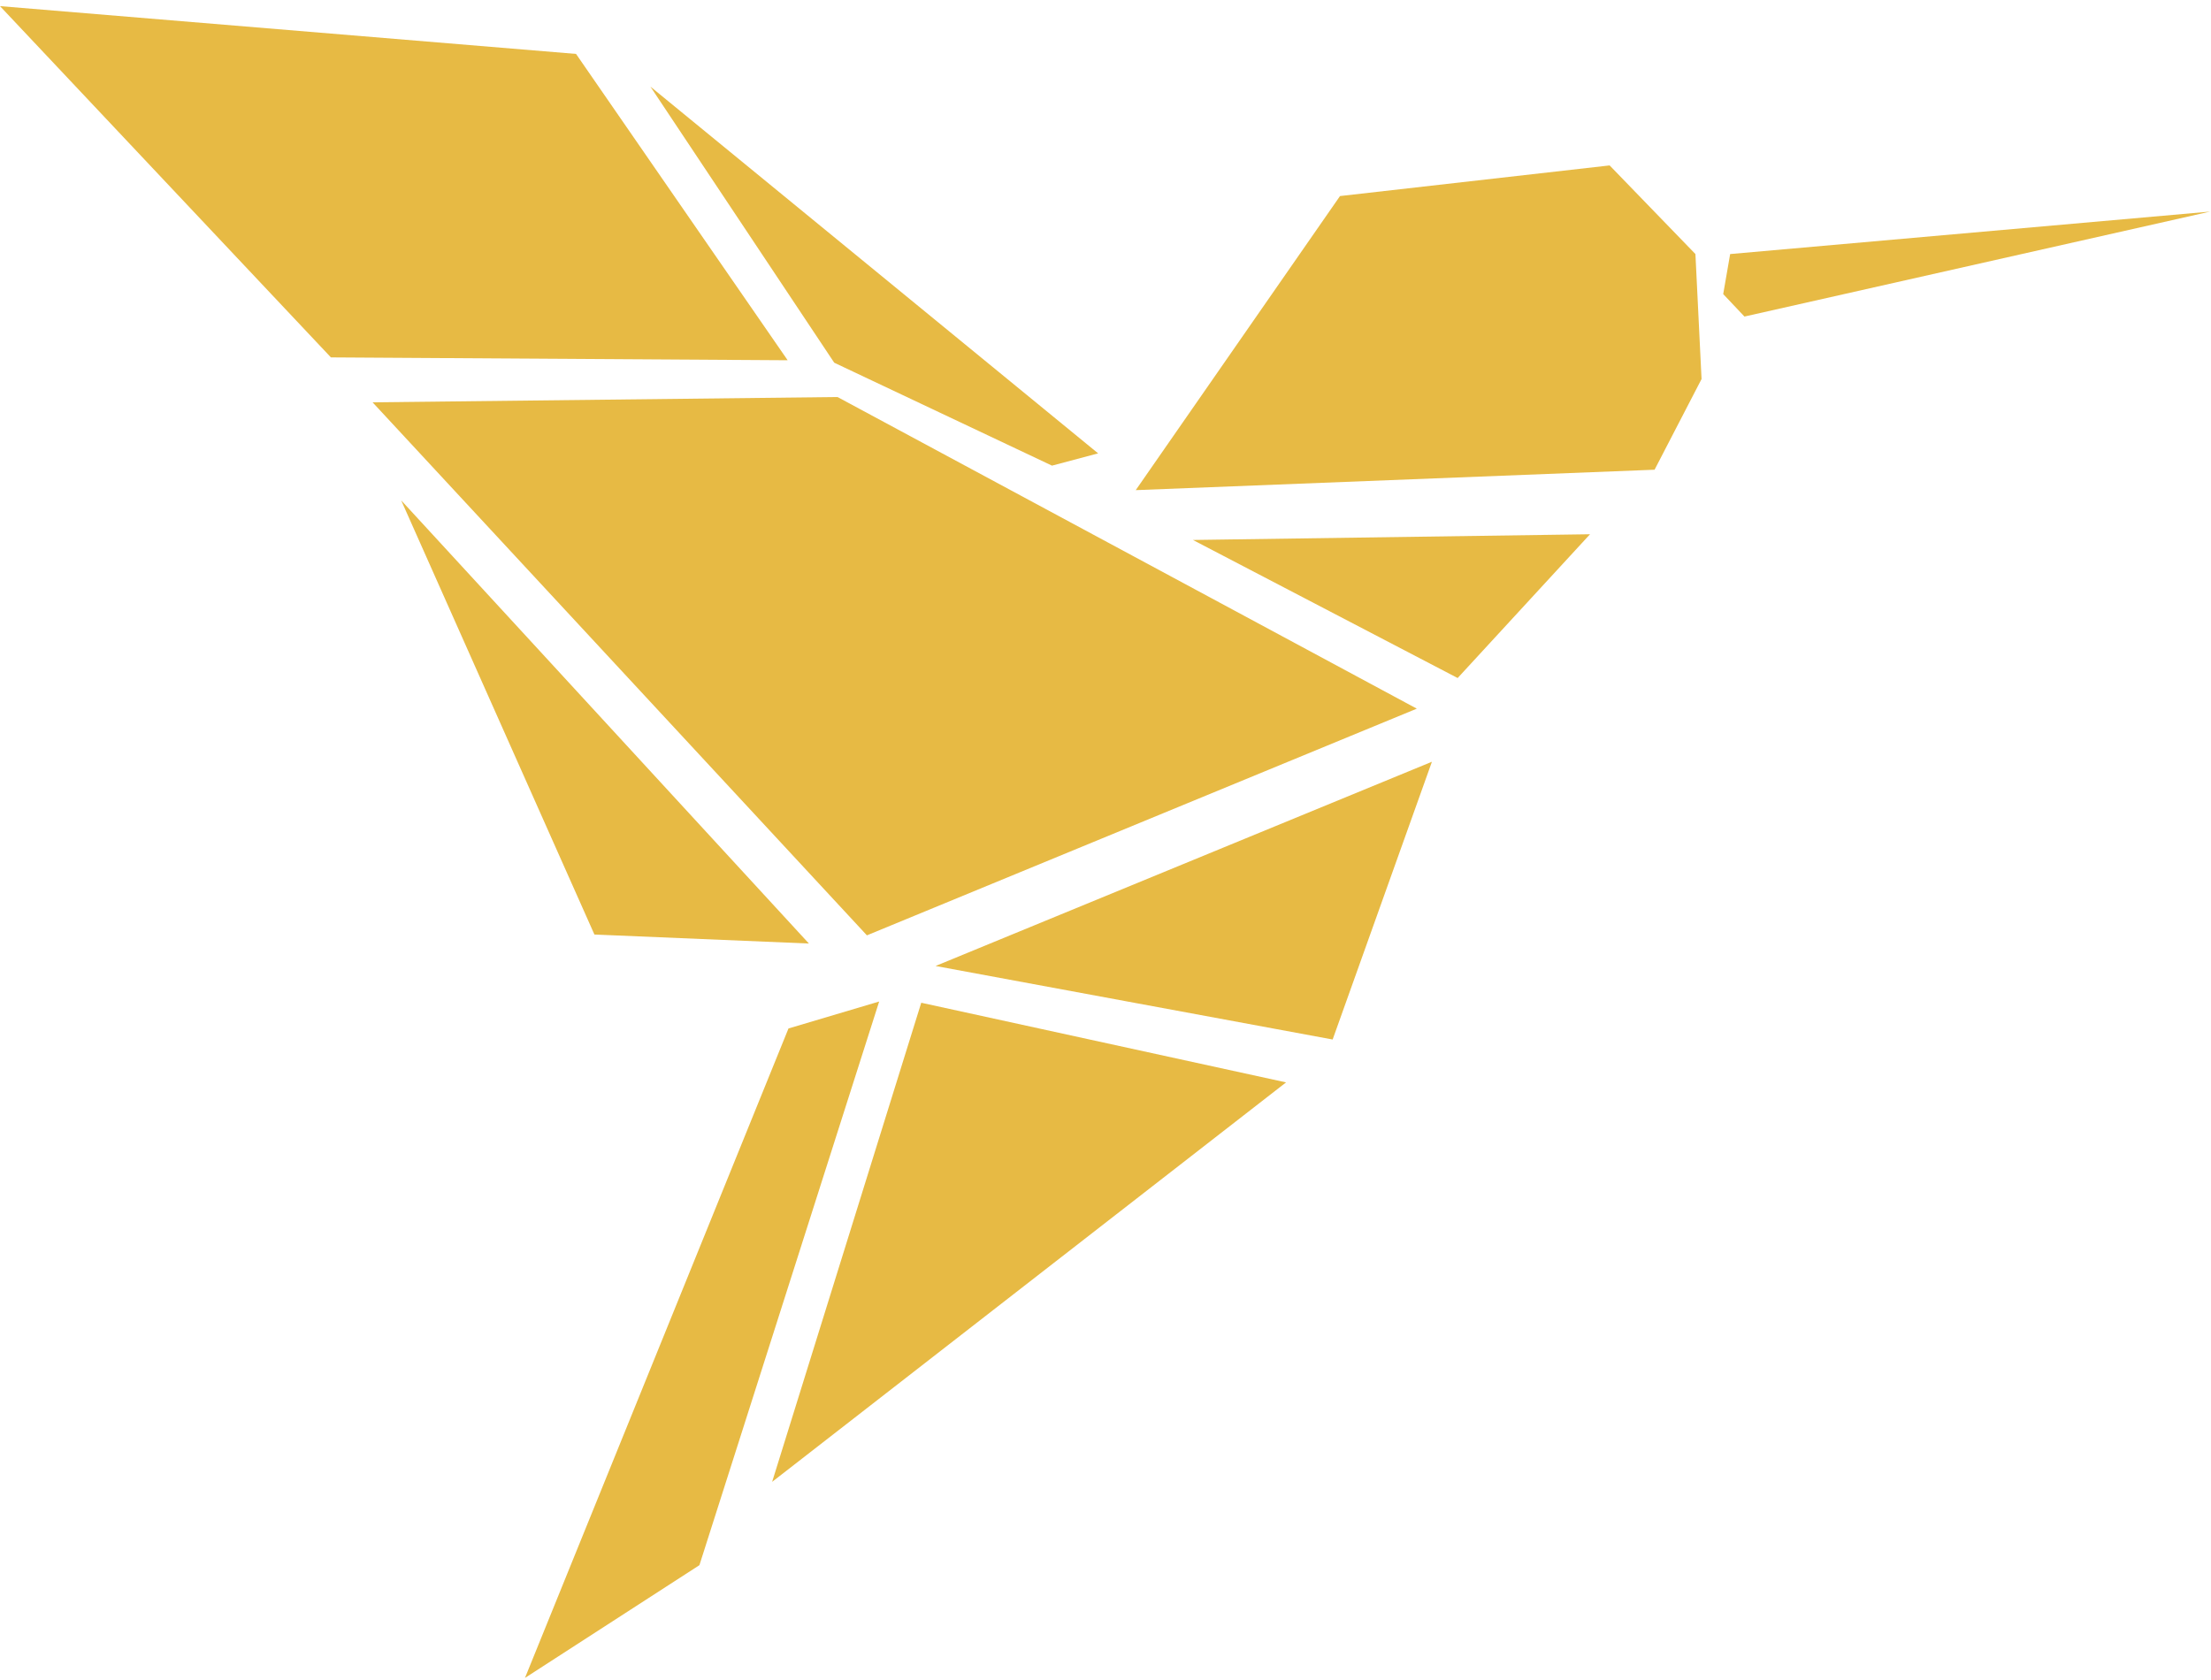
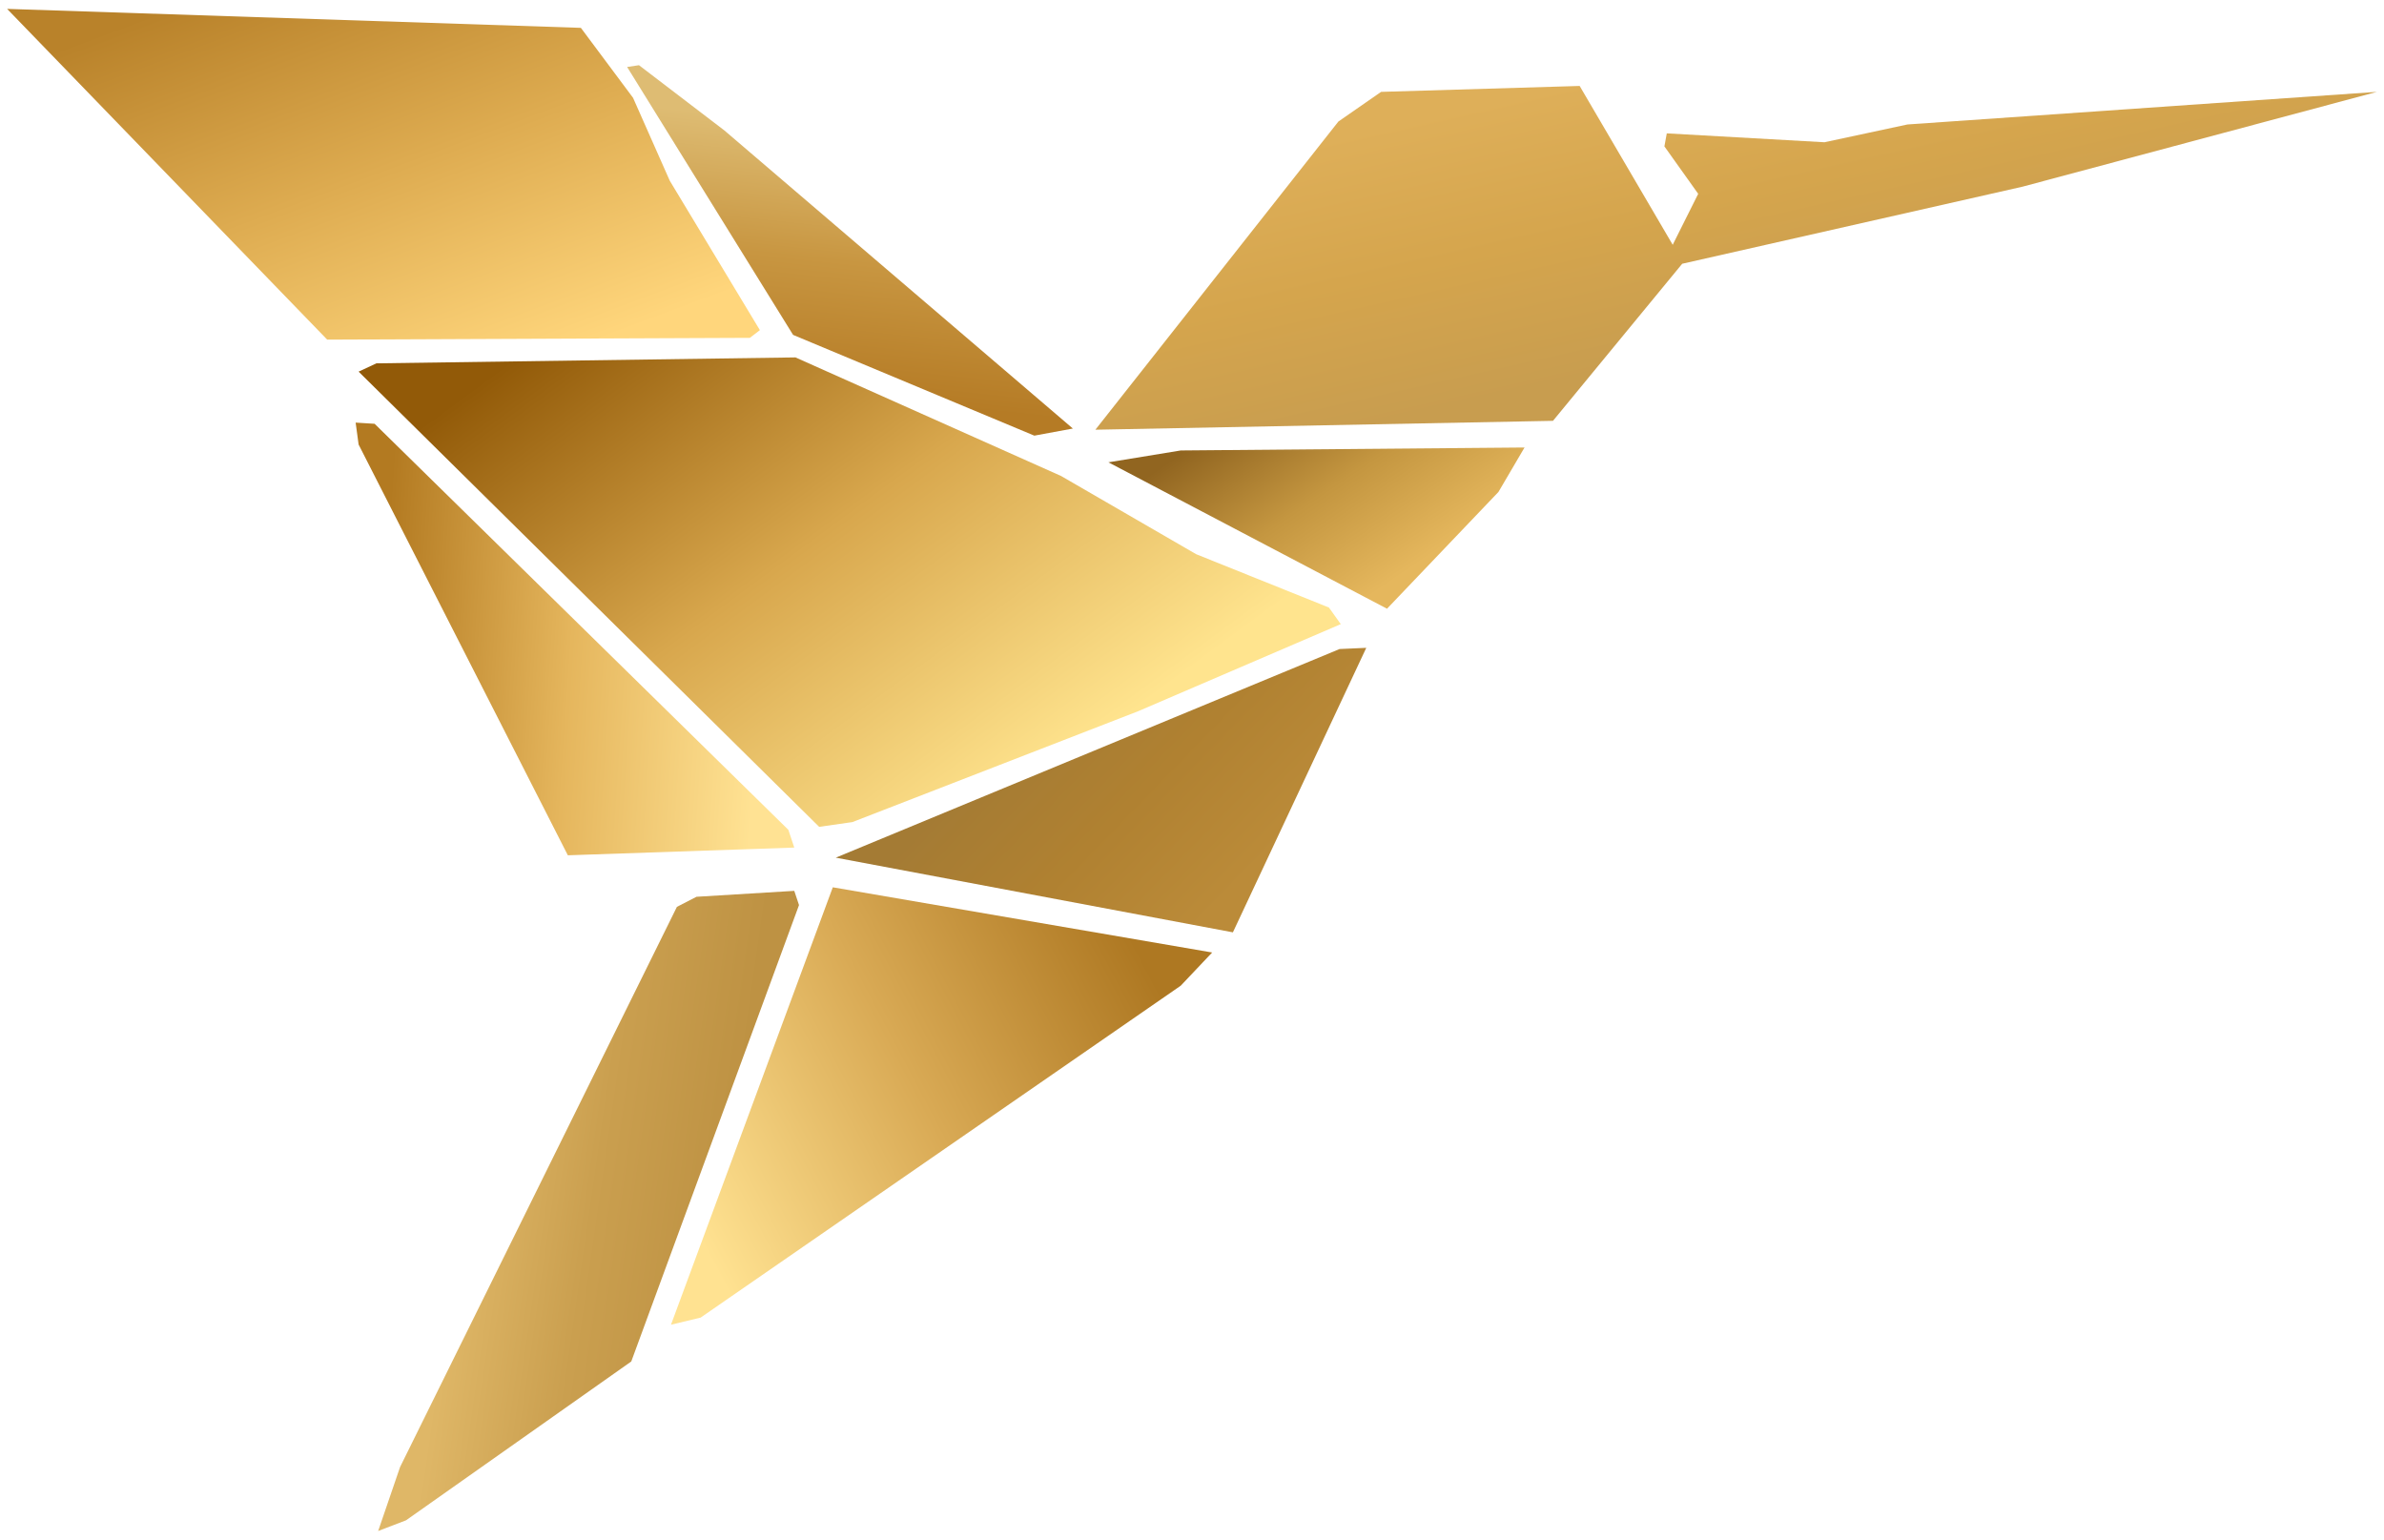
- <svg xmlns="http://www.w3.org/2000/svg" viewBox="0 0 541.2 411.2" role="img" aria-label="Baya Weaver Resorts">
-   <path fill="#E7BA44" d="M314.8 265.0 225.5 245.5 189.0 362.8ZM215.2 245.2 193.0 251.8 128.5 410.8 171.2 383.2ZM350.5 186.5 229.0 236.5 326.2 254.5ZM389.2 130.8 292.0 132.2 356.8 166.0ZM98.2 122.5 145.5 228.8 198.0 231.0ZM91.2 98.5 212.2 229.0 346.8 173.5 205.0 97.2ZM541.0 51.8 423.5 62.2 421.8 72.0 427.0 77.5ZM415.0 62.2 394.0 40.5 328.0 48.0 278.0 120.0 405.0 115.0 416.5 92.8ZM159.2 21.2 204.2 88.8 257.5 114.0 268.8 111.0ZM0.0 1.5 81.0 87.5 192.8 88.2 141.0 13.2Z" />
+ <svg xmlns="http://www.w3.org/2000/svg" width="402.2" height="259.8" viewBox="9.0 10.5 402.2 259.8">
+   <defs>
+     <linearGradient id="m1" gradientUnits="userSpaceOnUse" x1="64.2" y1="1.9" x2="91.5" y2="74.9">
+       <stop offset="0" stop-color="#b9822a" />
+       <stop offset=".5" stop-color="#deac51" />
+       <stop offset="1" stop-color="#ffd67c" />
+     </linearGradient>
+     <linearGradient id="m2" gradientUnits="userSpaceOnUse" x1="148.6" y1="77.1" x2="153.4" y2="32.1">
+       <stop offset="0" stop-color="#b57b25" />
+       <stop offset=".5" stop-color="#c89641" />
+       <stop offset="1" stop-color="#debc73" />
+     </linearGradient>
+     <linearGradient id="m3" gradientUnits="userSpaceOnUse" x1="273.4" y1="74.8" x2="262.7" y2="27.3">
+       <stop offset="0" stop-color="#c89d4f" />
+       <stop offset=".5" stop-color="#d5a54d" />
+       <stop offset="1" stop-color="#deaf59" />
+     </linearGradient>
+     <linearGradient id="m4" gradientUnits="userSpaceOnUse" x1="114.6" y1="57.0" x2="179.9" y2="145.5">
+       <stop offset="0" stop-color="#925a08" />
+       <stop offset=".5" stop-color="#d8a74d" />
+       <stop offset="1" stop-color="#ffe48e" />
+     </linearGradient>
+     <linearGradient id="m5" gradientUnits="userSpaceOnUse" x1="72.7" y1="126.8" x2="136.9" y2="131.1">
+       <stop offset="0" stop-color="#b37a21" />
+       <stop offset=".5" stop-color="#e5b65d" />
+       <stop offset="1" stop-color="#ffe293" />
+     </linearGradient>
+     <linearGradient id="m6" gradientUnits="userSpaceOnUse" x1="222.7" y1="77.2" x2="244.0" y2="108.5">
+       <stop offset="0" stop-color="#916520" />
+       <stop offset=".5" stop-color="#c49640" />
+       <stop offset="1" stop-color="#e5b75d" />
+     </linearGradient>
+     <linearGradient id="m9" gradientUnits="userSpaceOnUse" x1="184.1" y1="129.8" x2="216.5" y2="161.3">
+       <stop offset="0" stop-color="#a47b34" />
+       <stop offset=".5" stop-color="#b08131" />
+       <stop offset="1" stop-color="#bb8b39" />
+     </linearGradient>
+     <linearGradient id="m18" gradientUnits="userSpaceOnUse" x1="200.0" y1="168.9" x2="122.0" y2="210.0">
+       <stop offset="0" stop-color="#ae7822" />
+       <stop offset=".5" stop-color="#d9aa55" />
+       <stop offset="1" stop-color="#ffe291" />
+     </linearGradient>
+     <linearGradient id="m19" gradientUnits="userSpaceOnUse" x1="131.2" y1="215.3" x2="87.4" y2="209.0">
+       <stop offset="0" stop-color="#be9243" />
+       <stop offset=".5" stop-color="#ca9f4f" />
+       <stop offset="1" stop-color="#dfb767" />
+     </linearGradient>
+   </defs>
+   <path fill="url(#m1)" d="M10.2 12.0 64.2 67.8 135.5 67.5 137.2 66.2 122.0 41.0 115.8 27.0 107.0 15.2Z" />
+   <path fill="url(#m2)" d="M114.8 21.8 142.8 67.0 183.5 84.0 190.0 82.8 131.2 32.5 116.8 21.5Z" />
+   <path fill="url(#m3)" d="M193.8 83.0 271.0 81.5 292.8 55.0 350.2 42.0 410.0 26.0 330.8 31.5 316.8 34.5 290.2 33.0 289.8 35.2 295.5 43.2 291.2 51.8 275.5 25.0 242.0 26.0 234.8 31.0Z" />
+   <path fill="url(#m4)" d="M69.5 73.2 147.2 150.0 152.8 149.2 201.0 130.5 235.2 115.8 233.2 113.0 210.8 104.0 188.0 90.8 143.2 70.8 72.5 71.8Z" />
+   <path fill="url(#m5)" d="M69.0 81.8 69.5 85.5 104.8 154.8 143.0 153.5 142.0 150.5 72.2 82.0Z" />
+   <path fill="url(#m6)" d="M266.2 86.0 208.2 86.5 196.0 88.5 243.0 113.2 261.8 93.5Z" />
+   <path fill="url(#m9)" d="M239.5 119.8 235.0 120.0 150.0 155.2 217.0 167.8Z" />
+   <path fill="url(#m18)" d="M213.5 171.2 149.5 160.2 122.2 234.0 127.2 232.8 208.2 176.8Z" />
+   <path fill="url(#m19)" d="M143.0 160.8 126.5 161.8 123.2 163.5 76.5 258.0 72.8 268.8 77.5 267.0 115.5 240.2 143.8 163.2Z" />
</svg>
